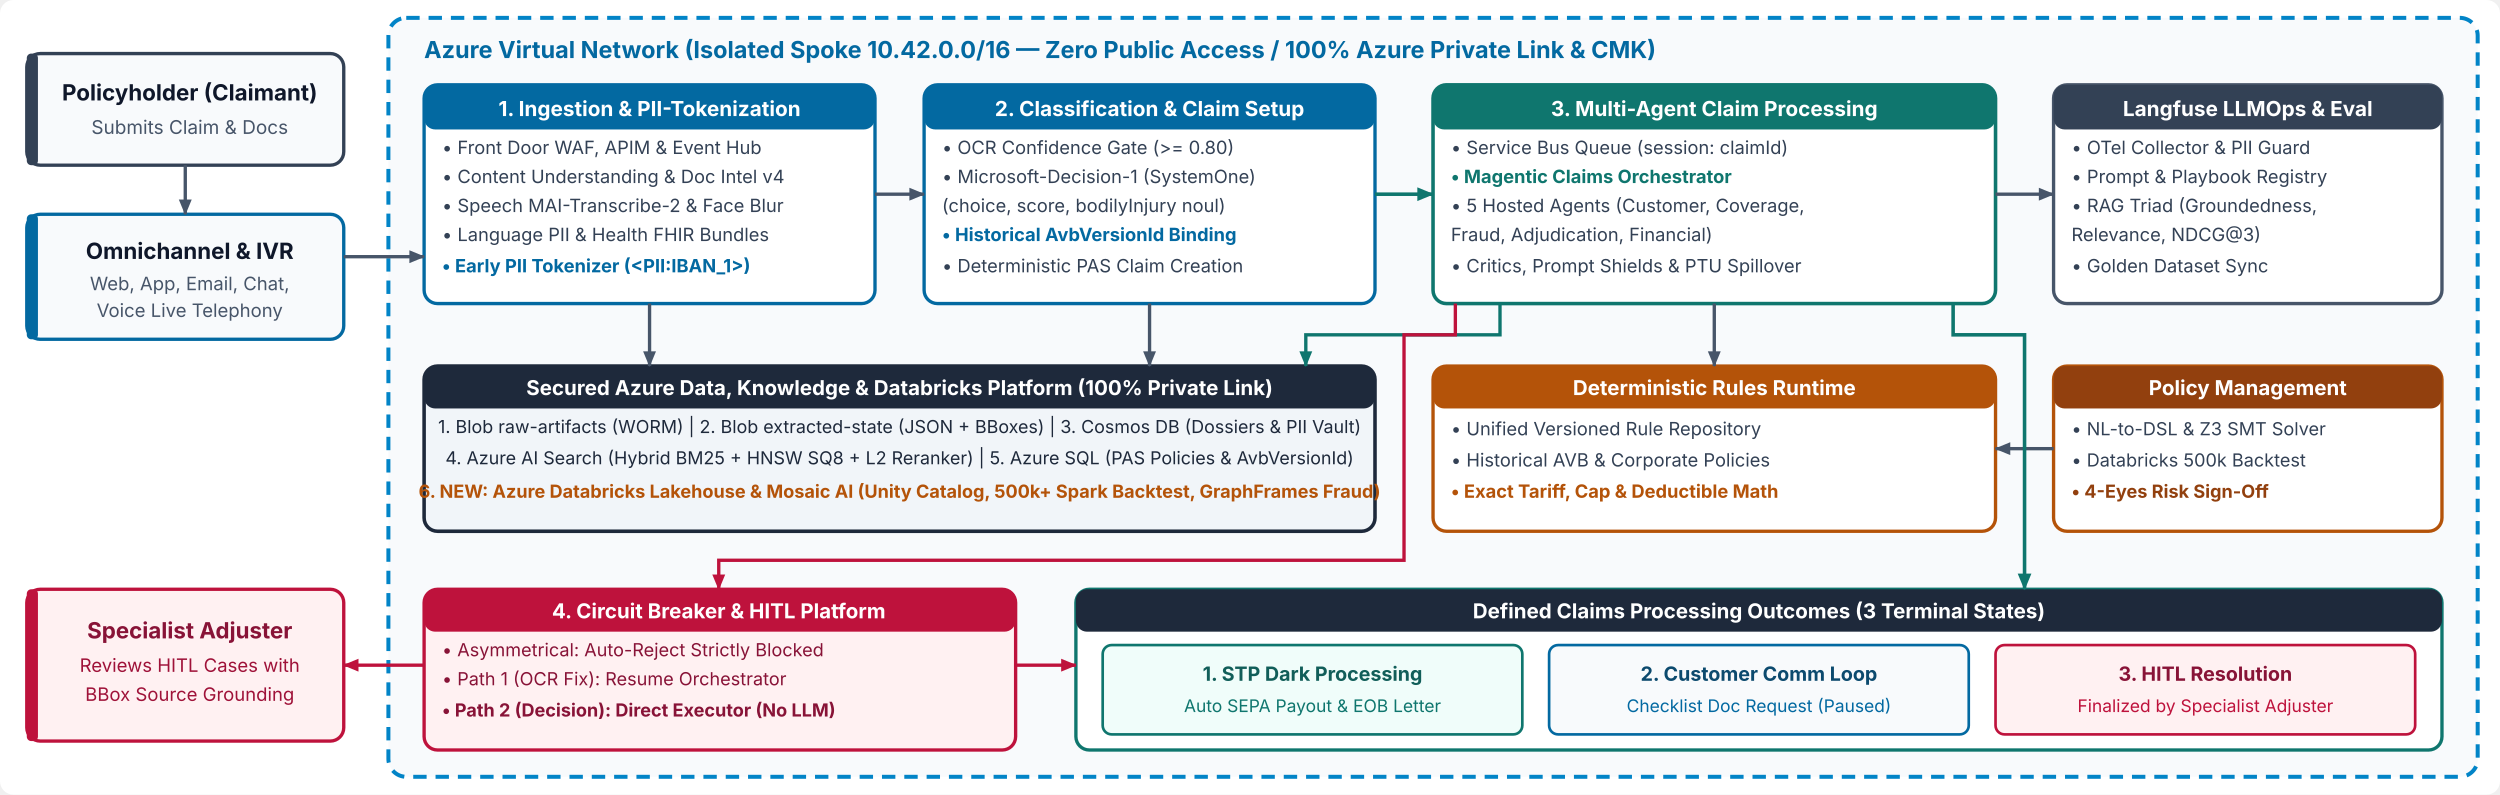
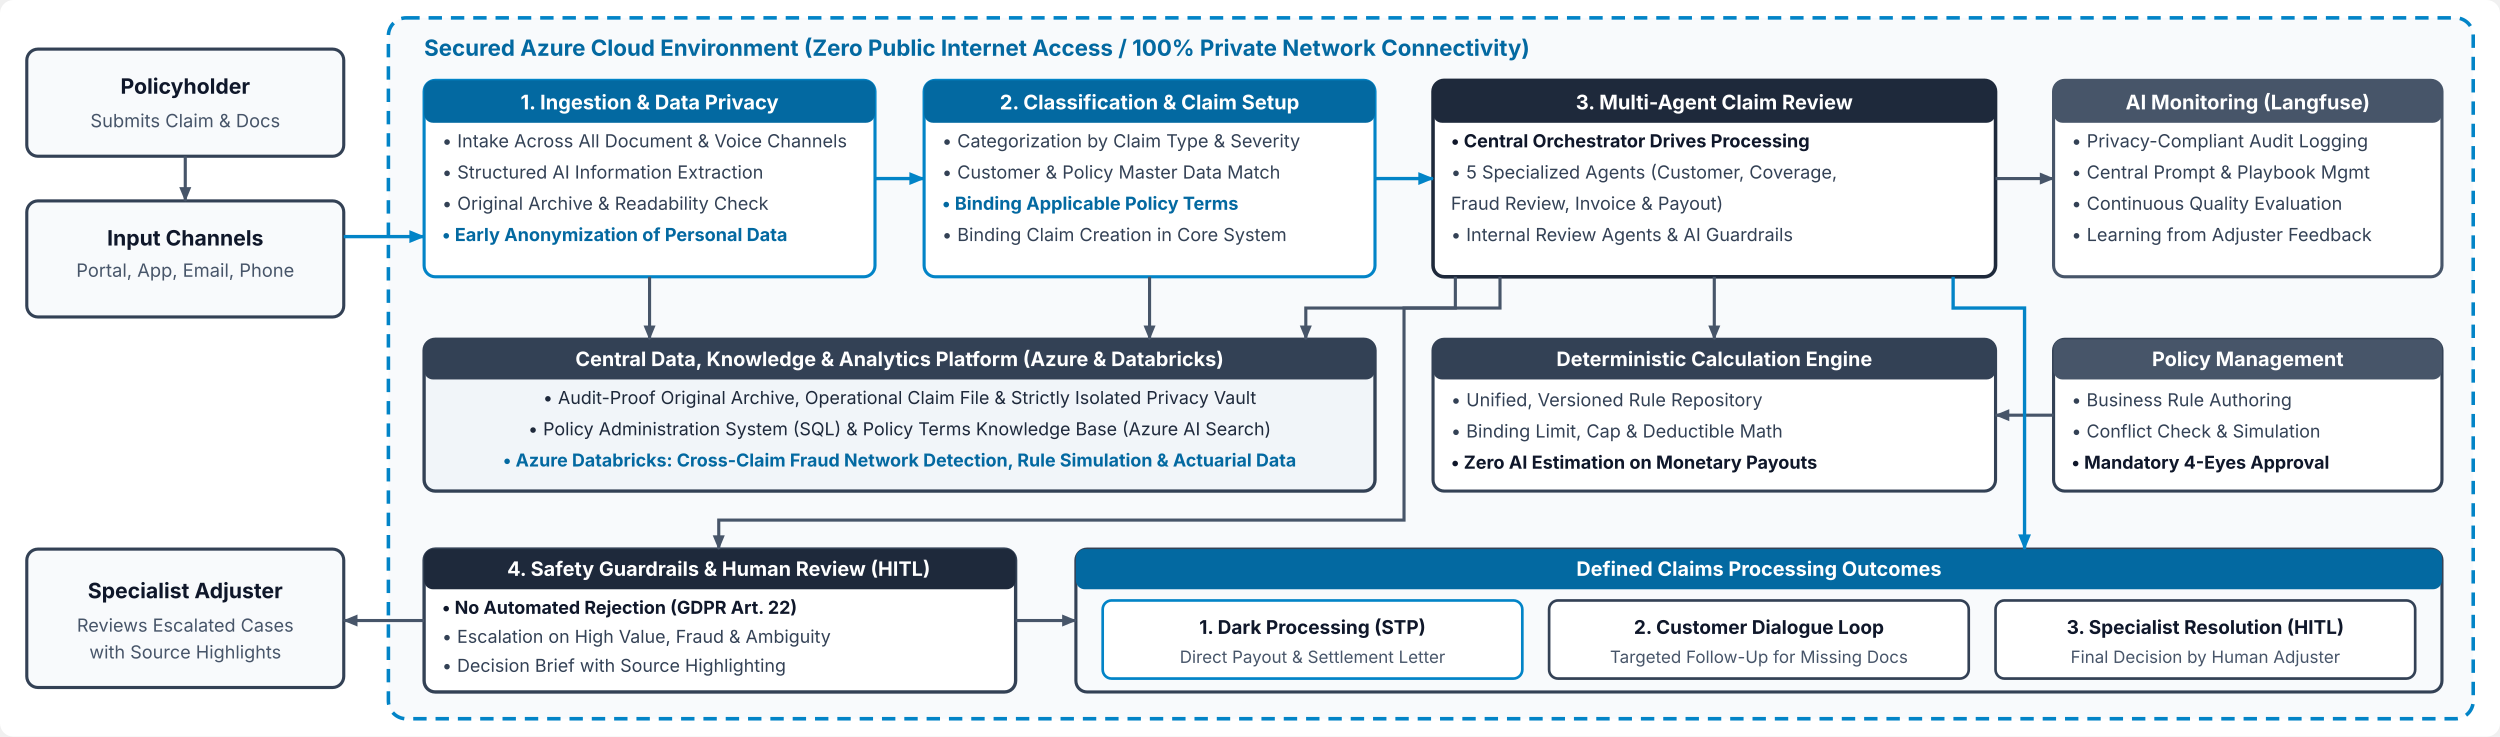
- <svg xmlns="http://www.w3.org/2000/svg" viewBox="0 0 1120 356" width="100%" height="100%" font-family="Inter, Segoe UI, Arial, sans-serif">
+ <svg xmlns="http://www.w3.org/2000/svg" viewBox="0 0 1120 330" width="100%" height="100%" font-family="Inter, Segoe UI, Arial, sans-serif">
  <defs>
-     <marker id="arr-slate" viewBox="0 0 10 10" refX="8" refY="5" markerWidth="5.5" markerHeight="5.5" orient="auto-start-reverse">
+     <marker id="a-slate" viewBox="0 0 10 10" refX="8" refY="5" markerWidth="5.5" markerHeight="5.5" orient="auto-start-reverse">
      <path d="M 0 1.5 L 8.5 5 L 0 8.5 z" fill="#475569" />
    </marker>
-     <marker id="arr-teal" viewBox="0 0 10 10" refX="8" refY="5" markerWidth="5.5" markerHeight="5.5" orient="auto-start-reverse">
-       <path d="M 0 1.5 L 8.5 5 L 0 8.5 z" fill="#0f766e" />
-     </marker>
-     <marker id="arr-rose" viewBox="0 0 10 10" refX="8" refY="5" markerWidth="5.5" markerHeight="5.5" orient="auto-start-reverse">
-       <path d="M 0 1.5 L 8.5 5 L 0 8.5 z" fill="#be123c" />
+     <marker id="a-blue" viewBox="0 0 10 10" refX="8" refY="5" markerWidth="5.5" markerHeight="5.5" orient="auto-start-reverse">
+       <path d="M 0 1.5 L 8.5 5 L 0 8.5 z" fill="#0284c7" />
    </marker>
  </defs>
-   <rect width="1120" height="356" rx="6" fill="#ffffff" />
-   <rect x="12" y="24" width="142" height="50" rx="6" fill="#f8fafc" stroke="#334155" stroke-width="1.5" />
-   <rect x="12" y="24" width="5" height="50" rx="2" fill="#334155" />
-   <text x="85" y="45" text-anchor="middle" font-size="10" font-weight="700" fill="#0f172a">Policyholder (Claimant)</text>
-   <text x="85" y="60" text-anchor="middle" font-size="8.5" fill="#475569">Submits Claim &amp; Docs</text>
-   <rect x="12" y="96" width="142" height="56" rx="6" fill="#f8fafc" stroke="#0369a1" stroke-width="1.5" />
-   <rect x="12" y="96" width="5" height="56" rx="2" fill="#0369a1" />
-   <text x="85" y="116" text-anchor="middle" font-size="10" font-weight="700" fill="#0f172a">Omnichannel &amp; IVR</text>
-   <text x="85" y="130" text-anchor="middle" font-size="8.3" fill="#475569">Web, App, Email, Chat,</text>
-   <text x="85" y="142" text-anchor="middle" font-size="8.3" fill="#475569">Voice Live Telephony</text>
-   <rect x="12" y="264" width="142" height="68" rx="6" fill="#fff1f2" stroke="#be123c" stroke-width="1.5" />
-   <rect x="12" y="264" width="5" height="68" rx="2" fill="#be123c" />
-   <text x="85" y="286" text-anchor="middle" font-size="10" font-weight="700" fill="#881337">Specialist Adjuster</text>
-   <text x="85" y="301" text-anchor="middle" font-size="8.3" fill="#9f1239">Reviews HITL Cases with</text>
-   <text x="85" y="314" text-anchor="middle" font-size="8.3" fill="#9f1239">BBox Source Grounding</text>
-   <rect x="174" y="8" width="936" height="340" rx="8" fill="#f8fafc" stroke="#0284c7" stroke-width="1.8" stroke-dasharray="6,4" />
-   <text x="190" y="26" font-size="10.5" font-weight="700" fill="#0369a1">Azure Virtual Network (Isolated Spoke 10.42.0.0/16 — Zero Public Access / 100% Azure Private Link &amp; CMK)</text>
-   <rect x="190" y="38" width="202" height="98" rx="6" fill="#ffffff" stroke="#0369a1" stroke-width="1.5" />
-   <rect x="190" y="38" width="202" height="20" rx="5" fill="#0369a1" />
-   <text x="291" y="52" text-anchor="middle" font-size="9.3" font-weight="700" fill="#ffffff">1. Ingestion &amp; PII-Tokenization</text>
-   <text x="198" y="69" font-size="8.2" fill="#334155">• Front Door WAF, APIM &amp; Event Hub</text>
-   <text x="198" y="82" font-size="8.2" fill="#334155">• Content Understanding &amp; Doc Intel v4</text>
-   <text x="198" y="95" font-size="8.2" fill="#334155">• Speech MAI-Transcribe-2 &amp; Face Blur</text>
-   <text x="198" y="108" font-size="8.2" fill="#334155">• Language PII &amp; Health FHIR Bundles</text>
-   <text x="198" y="122" font-size="8.2" font-weight="700" fill="#0369a1">• Early PII Tokenizer (&lt;PII:IBAN_1&gt;)</text>
-   <rect x="414" y="38" width="202" height="98" rx="6" fill="#ffffff" stroke="#0369a1" stroke-width="1.5" />
-   <rect x="414" y="38" width="202" height="20" rx="5" fill="#0369a1" />
-   <text x="515" y="52" text-anchor="middle" font-size="9.3" font-weight="700" fill="#ffffff">2. Classification &amp; Claim Setup</text>
-   <text x="422" y="69" font-size="8.2" fill="#334155">• OCR Confidence Gate (&gt;= 0.80)</text>
-   <text x="422" y="82" font-size="8.2" fill="#334155">• Microsoft-Decision-1 (SystemOne)</text>
-   <text x="422" y="95" font-size="8.2" fill="#334155">  (choice, score, bodilyInjury noul)</text>
-   <text x="422" y="108" font-size="8.2" font-weight="700" fill="#0369a1">• Historical AvbVersionId Binding</text>
-   <text x="422" y="122" font-size="8.2" fill="#334155">• Deterministic PAS Claim Creation</text>
-   <rect x="642" y="38" width="252" height="98" rx="6" fill="#ffffff" stroke="#0f766e" stroke-width="1.6" />
-   <rect x="642" y="38" width="252" height="20" rx="5" fill="#0f766e" />
-   <text x="768" y="52" text-anchor="middle" font-size="9.3" font-weight="700" fill="#ffffff">3. Multi-Agent Claim Processing</text>
-   <text x="650" y="69" font-size="8.2" fill="#334155">• Service Bus Queue (session: claimId)</text>
-   <text x="650" y="82" font-size="8.2" font-weight="700" fill="#0f766e">• Magentic Claims Orchestrator</text>
-   <text x="650" y="95" font-size="8.2" fill="#334155">• 5 Hosted Agents (Customer, Coverage,</text>
-   <text x="650" y="108" font-size="8.2" fill="#334155">  Fraud, Adjudication, Financial)</text>
-   <text x="650" y="122" font-size="8.2" fill="#334155">• Critics, Prompt Shields &amp; PTU Spillover</text>
-   <rect x="920" y="38" width="174" height="98" rx="6" fill="#ffffff" stroke="#475569" stroke-width="1.5" />
-   <rect x="920" y="38" width="174" height="20" rx="5" fill="#334155" />
-   <text x="1007" y="52" text-anchor="middle" font-size="9.3" font-weight="700" fill="#ffffff">Langfuse LLMOps &amp; Eval</text>
-   <text x="928" y="69" font-size="8.2" fill="#334155">• OTel Collector &amp; PII Guard</text>
-   <text x="928" y="82" font-size="8.2" fill="#334155">• Prompt &amp; Playbook Registry</text>
-   <text x="928" y="95" font-size="8.2" fill="#334155">• RAG Triad (Groundedness,</text>
-   <text x="928" y="108" font-size="8.2" fill="#334155">  Relevance, NDCG@3)</text>
-   <text x="928" y="122" font-size="8.2" fill="#334155">• Golden Dataset Sync</text>
-   <rect x="190" y="164" width="426" height="74" rx="6" fill="#f1f5f9" stroke="#1e293b" stroke-width="1.6" />
-   <rect x="190" y="164" width="426" height="19" rx="5" fill="#1e293b" />
-   <text x="403" y="177" text-anchor="middle" font-size="9.2" font-weight="700" fill="#ffffff">Secured Azure Data, Knowledge &amp; Databricks Platform (100% Private Link)</text>
-   <text x="403" y="194" text-anchor="middle" font-size="8" fill="#1e293b">1. Blob raw-artifacts (WORM) | 2. Blob extracted-state (JSON + BBoxes) | 3. Cosmos DB (Dossiers &amp; PII Vault)</text>
-   <text x="403" y="208" text-anchor="middle" font-size="8" fill="#1e293b">4. Azure AI Search (Hybrid BM25 + HNSW SQ8 + L2 Reranker) | 5. Azure SQL (PAS Policies &amp; AvbVersionId)</text>
-   <text x="403" y="223" text-anchor="middle" font-size="8.1" font-weight="700" fill="#b45309">6. NEW: Azure Databricks Lakehouse &amp; Mosaic AI (Unity Catalog, 500k+ Spark Backtest, GraphFrames Fraud)</text>
-   <rect x="642" y="164" width="252" height="74" rx="6" fill="#ffffff" stroke="#b45309" stroke-width="1.5" />
-   <rect x="642" y="164" width="252" height="19" rx="5" fill="#b45309" />
-   <text x="768" y="177" text-anchor="middle" font-size="9.2" font-weight="700" fill="#ffffff">Deterministic Rules Runtime</text>
-   <text x="650" y="195" font-size="8.2" fill="#334155">• Unified Versioned Rule Repository</text>
-   <text x="650" y="209" font-size="8.2" fill="#334155">• Historical AVB &amp; Corporate Policies</text>
-   <text x="650" y="223" font-size="8.2" font-weight="700" fill="#b45309">• Exact Tariff, Cap &amp; Deductible Math</text>
-   <rect x="920" y="164" width="174" height="74" rx="6" fill="#ffffff" stroke="#b45309" stroke-width="1.5" />
-   <rect x="920" y="164" width="174" height="19" rx="5" fill="#92400e" />
-   <text x="1007" y="177" text-anchor="middle" font-size="9.2" font-weight="700" fill="#ffffff">Policy Management</text>
-   <text x="928" y="195" font-size="8.1" fill="#334155">• NL-to-DSL &amp; Z3 SMT Solver</text>
-   <text x="928" y="209" font-size="8.1" fill="#334155">• Databricks 500k Backtest</text>
-   <text x="928" y="223" font-size="8.1" font-weight="700" fill="#92400e">• 4-Eyes Risk Sign-Off</text>
-   <rect x="190" y="264" width="265" height="72" rx="6" fill="#fff1f2" stroke="#be123c" stroke-width="1.5" />
-   <rect x="190" y="264" width="265" height="19" rx="5" fill="#be123c" />
-   <text x="322" y="277" text-anchor="middle" font-size="9.2" font-weight="700" fill="#ffffff">4. Circuit Breaker &amp; HITL Platform</text>
-   <text x="198" y="294" font-size="8.1" fill="#881337">• Asymmetrical: Auto-Reject Strictly Blocked</text>
-   <text x="198" y="307" font-size="8.1" fill="#881337">• Path 1 (OCR Fix): Resume Orchestrator</text>
-   <text x="198" y="321" font-size="8.1" font-weight="700" fill="#881337">• Path 2 (Decision): Direct Executor (No LLM)</text>
-   <rect x="482" y="264" width="612" height="72" rx="6" fill="#ffffff" stroke="#0f766e" stroke-width="1.5" />
-   <rect x="482" y="264" width="612" height="19" rx="5" fill="#1e293b" />
-   <text x="788" y="277" text-anchor="middle" font-size="9.2" font-weight="700" fill="#ffffff">Defined Claims Processing Outcomes (3 Terminal States)</text>
-   <rect x="494" y="289" width="188" height="40" rx="4" fill="#f0fdfa" stroke="#0f766e" stroke-width="1.2" />
-   <text x="588" y="305" text-anchor="middle" font-size="8.8" font-weight="700" fill="#115e59">1. STP Dark Processing</text>
-   <text x="588" y="319" text-anchor="middle" font-size="7.8" fill="#0f766e">Auto SEPA Payout &amp; EOB Letter</text>
-   <rect x="694" y="289" width="188" height="40" rx="4" fill="#f8fafc" stroke="#0369a1" stroke-width="1.2" />
-   <text x="788" y="305" text-anchor="middle" font-size="8.8" font-weight="700" fill="#0c4a6e">2. Customer Comm Loop</text>
-   <text x="788" y="319" text-anchor="middle" font-size="7.8" fill="#0369a1">Checklist Doc Request (Paused)</text>
-   <rect x="894" y="289" width="188" height="40" rx="4" fill="#fff1f2" stroke="#be123c" stroke-width="1.2" />
-   <text x="988" y="305" text-anchor="middle" font-size="8.8" font-weight="700" fill="#881337">3. HITL Resolution</text>
-   <text x="988" y="319" text-anchor="middle" font-size="7.8" fill="#be123c">Finalized by Specialist Adjuster</text>
-   <path d="M 83 74 V 96" fill="none" stroke="#475569" stroke-width="1.5" marker-end="url(#arr-slate)" />
-   <path d="M 154 115 H 190" fill="none" stroke="#475569" stroke-width="1.5" marker-end="url(#arr-slate)" />
-   <path d="M 392 87 H 414" fill="none" stroke="#475569" stroke-width="1.5" marker-end="url(#arr-slate)" />
-   <path d="M 616 87 H 642" fill="none" stroke="#0f766e" stroke-width="1.6" marker-end="url(#arr-teal)" />
-   <path d="M 894 87 H 920" fill="none" stroke="#475569" stroke-width="1.5" marker-end="url(#arr-slate)" />
-   <path d="M 291 136 V 164" fill="none" stroke="#475569" stroke-width="1.5" marker-end="url(#arr-slate)" />
-   <path d="M 515 136 V 164" fill="none" stroke="#475569" stroke-width="1.5" marker-end="url(#arr-slate)" />
-   <path d="M 672 136 V 150 H 585 V 164" fill="none" stroke="#0f766e" stroke-width="1.5" marker-end="url(#arr-teal)" />
-   <path d="M 768 136 V 164" fill="none" stroke="#475569" stroke-width="1.5" marker-end="url(#arr-slate)" />
-   <path d="M 920 201 H 894" fill="none" stroke="#475569" stroke-width="1.5" marker-end="url(#arr-slate)" />
-   <path d="M 652 136 V 150 H 629 V 251 H 322 V 264" fill="none" stroke="#be123c" stroke-width="1.5" marker-end="url(#arr-rose)" />
-   <path d="M 875 136 V 150 H 907 V 264" fill="none" stroke="#0f766e" stroke-width="1.6" marker-end="url(#arr-teal)" />
-   <path d="M 190 298 H 154" fill="none" stroke="#be123c" stroke-width="1.5" marker-end="url(#arr-rose)" />
-   <path d="M 455 298 H 482" fill="none" stroke="#be123c" stroke-width="1.5" marker-end="url(#arr-rose)" />
+   <rect width="1120" height="330" rx="6" fill="#ffffff" />
+   <rect x="12" y="22" width="142" height="48" rx="5" fill="#f8fafc" stroke="#334155" stroke-width="1.4" />
+   <text x="83" y="42" text-anchor="middle" font-size="9.5" font-weight="700" fill="#0f172a">Policyholder</text>
+   <text x="83" y="57" text-anchor="middle" font-size="8.2" fill="#475569">Submits Claim &amp; Docs</text>
+   <rect x="12" y="90" width="142" height="52" rx="5" fill="#f8fafc" stroke="#334155" stroke-width="1.4" />
+   <text x="83" y="110" text-anchor="middle" font-size="9.5" font-weight="700" fill="#0f172a">Input Channels</text>
+   <text x="83" y="124" text-anchor="middle" font-size="8.2" fill="#475569">Portal, App, Email, Phone</text>
+   <rect x="12" y="246" width="142" height="62" rx="5" fill="#f8fafc" stroke="#334155" stroke-width="1.4" />
+   <text x="83" y="268" text-anchor="middle" font-size="9.5" font-weight="700" fill="#0f172a">Specialist Adjuster</text>
+   <text x="83" y="283" text-anchor="middle" font-size="8.1" fill="#475569">Reviews Escalated Cases</text>
+   <text x="83" y="295" text-anchor="middle" font-size="8.1" fill="#475569">with Source Highlights</text>
+   <rect x="174" y="8" width="934" height="314" rx="8" fill="#f8fafc" stroke="#0284c7" stroke-width="1.6" stroke-dasharray="6,4" />
+   <text x="190" y="25" font-size="10" font-weight="700" fill="#0369a1">Secured Azure Cloud Environment (Zero Public Internet Access / 100% Private Network Connectivity)</text>
+   <rect x="190" y="36" width="202" height="88" rx="5" fill="#ffffff" stroke="#0284c7" stroke-width="1.4" />
+   <rect x="190" y="36" width="202" height="19" rx="4" fill="#0369a1" />
+   <text x="291" y="49" text-anchor="middle" font-size="9" font-weight="700" fill="#ffffff">1. Ingestion &amp; Data Privacy</text>
+   <text x="198" y="66" font-size="8.1" fill="#334155">• Intake Across All Document &amp; Voice Channels</text>
+   <text x="198" y="80" font-size="8.1" fill="#334155">• Structured AI Information Extraction</text>
+   <text x="198" y="94" font-size="8.1" fill="#334155">• Original Archive &amp; Readability Check</text>
+   <text x="198" y="108" font-size="8.1" font-weight="700" fill="#0369a1">• Early Anonymization of Personal Data</text>
+   <rect x="414" y="36" width="202" height="88" rx="5" fill="#ffffff" stroke="#0284c7" stroke-width="1.4" />
+   <rect x="414" y="36" width="202" height="19" rx="4" fill="#0369a1" />
+   <text x="515" y="49" text-anchor="middle" font-size="9" font-weight="700" fill="#ffffff">2. Classification &amp; Claim Setup</text>
+   <text x="422" y="66" font-size="8.1" fill="#334155">• Categorization by Claim Type &amp; Severity</text>
+   <text x="422" y="80" font-size="8.1" fill="#334155">• Customer &amp; Policy Master Data Match</text>
+   <text x="422" y="94" font-size="8.1" font-weight="700" fill="#0369a1">• Binding Applicable Policy Terms</text>
+   <text x="422" y="108" font-size="8.1" fill="#334155">• Binding Claim Creation in Core System</text>
+   <rect x="642" y="36" width="252" height="88" rx="5" fill="#ffffff" stroke="#1e293b" stroke-width="1.6" />
+   <rect x="642" y="36" width="252" height="19" rx="4" fill="#1e293b" />
+   <text x="768" y="49" text-anchor="middle" font-size="9" font-weight="700" fill="#ffffff">3. Multi-Agent Claim Review</text>
+   <text x="650" y="66" font-size="8.1" font-weight="700" fill="#0f172a">• Central Orchestrator Drives Processing</text>
+   <text x="650" y="80" font-size="8.1" fill="#334155">• 5 Specialized Agents (Customer, Coverage,</text>
+   <text x="650" y="94" font-size="8.1" fill="#334155">  Fraud Review, Invoice &amp; Payout)</text>
+   <text x="650" y="108" font-size="8.1" fill="#334155">• Internal Review Agents &amp; AI Guardrails</text>
+   <rect x="920" y="36" width="174" height="88" rx="5" fill="#ffffff" stroke="#475569" stroke-width="1.4" />
+   <rect x="920" y="36" width="174" height="19" rx="4" fill="#475569" />
+   <text x="1007" y="49" text-anchor="middle" font-size="9" font-weight="700" fill="#ffffff">AI Monitoring (Langfuse)</text>
+   <text x="928" y="66" font-size="8.1" fill="#334155">• Privacy-Compliant Audit Logging</text>
+   <text x="928" y="80" font-size="8.1" fill="#334155">• Central Prompt &amp; Playbook Mgmt</text>
+   <text x="928" y="94" font-size="8.1" fill="#334155">• Continuous Quality Evaluation</text>
+   <text x="928" y="108" font-size="8.1" fill="#334155">• Learning from Adjuster Feedback</text>
+   <rect x="190" y="152" width="426" height="68" rx="5" fill="#f1f5f9" stroke="#334155" stroke-width="1.5" />
+   <rect x="190" y="152" width="426" height="18" rx="4" fill="#334155" />
+   <text x="403" y="164" text-anchor="middle" font-size="8.9" font-weight="700" fill="#ffffff">Central Data, Knowledge &amp; Analytics Platform (Azure &amp; Databricks)</text>
+   <text x="403" y="181" text-anchor="middle" font-size="8" fill="#1e293b">• Audit-Proof Original Archive, Operational Claim File &amp; Strictly Isolated Privacy Vault</text>
+   <text x="403" y="195" text-anchor="middle" font-size="8" fill="#1e293b">• Policy Administration System (SQL) &amp; Policy Terms Knowledge Base (Azure AI Search)</text>
+   <text x="403" y="209" text-anchor="middle" font-size="8" font-weight="700" fill="#0369a1">• Azure Databricks: Cross-Claim Fraud Network Detection, Rule Simulation &amp; Actuarial Data</text>
+   <rect x="642" y="152" width="252" height="68" rx="5" fill="#ffffff" stroke="#334155" stroke-width="1.4" />
+   <rect x="642" y="152" width="252" height="18" rx="4" fill="#334155" />
+   <text x="768" y="164" text-anchor="middle" font-size="8.9" font-weight="700" fill="#ffffff">Deterministic Calculation Engine</text>
+   <text x="650" y="182" font-size="8.1" fill="#334155">• Unified, Versioned Rule Repository</text>
+   <text x="650" y="196" font-size="8.1" fill="#334155">• Binding Limit, Cap &amp; Deductible Math</text>
+   <text x="650" y="210" font-size="8.1" font-weight="700" fill="#0f172a">• Zero AI Estimation on Monetary Payouts</text>
+   <rect x="920" y="152" width="174" height="68" rx="5" fill="#ffffff" stroke="#334155" stroke-width="1.4" />
+   <rect x="920" y="152" width="174" height="18" rx="4" fill="#475569" />
+   <text x="1007" y="164" text-anchor="middle" font-size="8.9" font-weight="700" fill="#ffffff">Policy Management</text>
+   <text x="928" y="182" font-size="8" fill="#334155">• Business Rule Authoring</text>
+   <text x="928" y="196" font-size="8" fill="#334155">• Conflict Check &amp; Simulation</text>
+   <text x="928" y="210" font-size="8" font-weight="700" fill="#0f172a">• Mandatory 4-Eyes Approval</text>
+   <rect x="190" y="246" width="265" height="64" rx="5" fill="#ffffff" stroke="#334155" stroke-width="1.5" />
+   <rect x="190" y="246" width="265" height="18" rx="4" fill="#1e293b" />
+   <text x="322" y="258" text-anchor="middle" font-size="8.9" font-weight="700" fill="#ffffff">4. Safety Guardrails &amp; Human Review (HITL)</text>
+   <text x="198" y="275" font-size="8" font-weight="700" fill="#0f172a">• No Automated Rejection (GDPR Art. 22)</text>
+   <text x="198" y="288" font-size="8" fill="#334155">• Escalation on High Value, Fraud &amp; Ambiguity</text>
+   <text x="198" y="301" font-size="8" fill="#334155">• Decision Brief with Source Highlighting</text>
+   <rect x="482" y="246" width="612" height="64" rx="5" fill="#f8fafc" stroke="#334155" stroke-width="1.4" />
+   <rect x="482" y="246" width="612" height="18" rx="4" fill="#0369a1" />
+   <text x="788" y="258" text-anchor="middle" font-size="8.9" font-weight="700" fill="#ffffff">Defined Claims Processing Outcomes</text>
+   <rect x="494" y="269" width="188" height="35" rx="4" fill="#ffffff" stroke="#0284c7" stroke-width="1.2" />
+   <text x="588" y="284" text-anchor="middle" font-size="8.5" font-weight="700" fill="#0f172a">1. Dark Processing (STP)</text>
+   <text x="588" y="297" text-anchor="middle" font-size="7.6" fill="#475569">Direct Payout &amp; Settlement Letter</text>
+   <rect x="694" y="269" width="188" height="35" rx="4" fill="#ffffff" stroke="#334155" stroke-width="1.2" />
+   <text x="788" y="284" text-anchor="middle" font-size="8.5" font-weight="700" fill="#0f172a">2. Customer Dialogue Loop</text>
+   <text x="788" y="297" text-anchor="middle" font-size="7.6" fill="#475569">Targeted Follow-Up for Missing Docs</text>
+   <rect x="894" y="269" width="188" height="35" rx="4" fill="#ffffff" stroke="#334155" stroke-width="1.2" />
+   <text x="988" y="284" text-anchor="middle" font-size="8.5" font-weight="700" fill="#0f172a">3. Specialist Resolution (HITL)</text>
+   <text x="988" y="297" text-anchor="middle" font-size="7.6" fill="#475569">Final Decision by Human Adjuster</text>
+   <path d="M 83 70 V 90" fill="none" stroke="#475569" stroke-width="1.4" marker-end="url(#a-slate)" />
+   <path d="M 154 106 H 190" fill="none" stroke="#0284c7" stroke-width="1.5" marker-end="url(#a-blue)" />
+   <path d="M 392 80 H 414" fill="none" stroke="#0284c7" stroke-width="1.5" marker-end="url(#a-blue)" />
+   <path d="M 616 80 H 642" fill="none" stroke="#0284c7" stroke-width="1.5" marker-end="url(#a-blue)" />
+   <path d="M 894 80 H 920" fill="none" stroke="#475569" stroke-width="1.4" marker-end="url(#a-slate)" />
+   <path d="M 291 124 V 152" fill="none" stroke="#475569" stroke-width="1.4" marker-end="url(#a-slate)" />
+   <path d="M 515 124 V 152" fill="none" stroke="#475569" stroke-width="1.4" marker-end="url(#a-slate)" />
+   <path d="M 672 124 V 138 H 585 V 152" fill="none" stroke="#475569" stroke-width="1.4" marker-end="url(#a-slate)" />
+   <path d="M 768 124 V 152" fill="none" stroke="#475569" stroke-width="1.4" marker-end="url(#a-slate)" />
+   <path d="M 920 186 H 894" fill="none" stroke="#475569" stroke-width="1.4" marker-end="url(#a-slate)" />
+   <path d="M 652 124 V 138 H 629 V 233 H 322 V 246" fill="none" stroke="#475569" stroke-width="1.4" marker-end="url(#a-slate)" />
+   <path d="M 875 124 V 138 H 907 V 246" fill="none" stroke="#0284c7" stroke-width="1.5" marker-end="url(#a-blue)" />
+   <path d="M 190 278 H 154" fill="none" stroke="#475569" stroke-width="1.4" marker-end="url(#a-slate)" />
+   <path d="M 455 278 H 482" fill="none" stroke="#475569" stroke-width="1.4" marker-end="url(#a-slate)" />
</svg>
